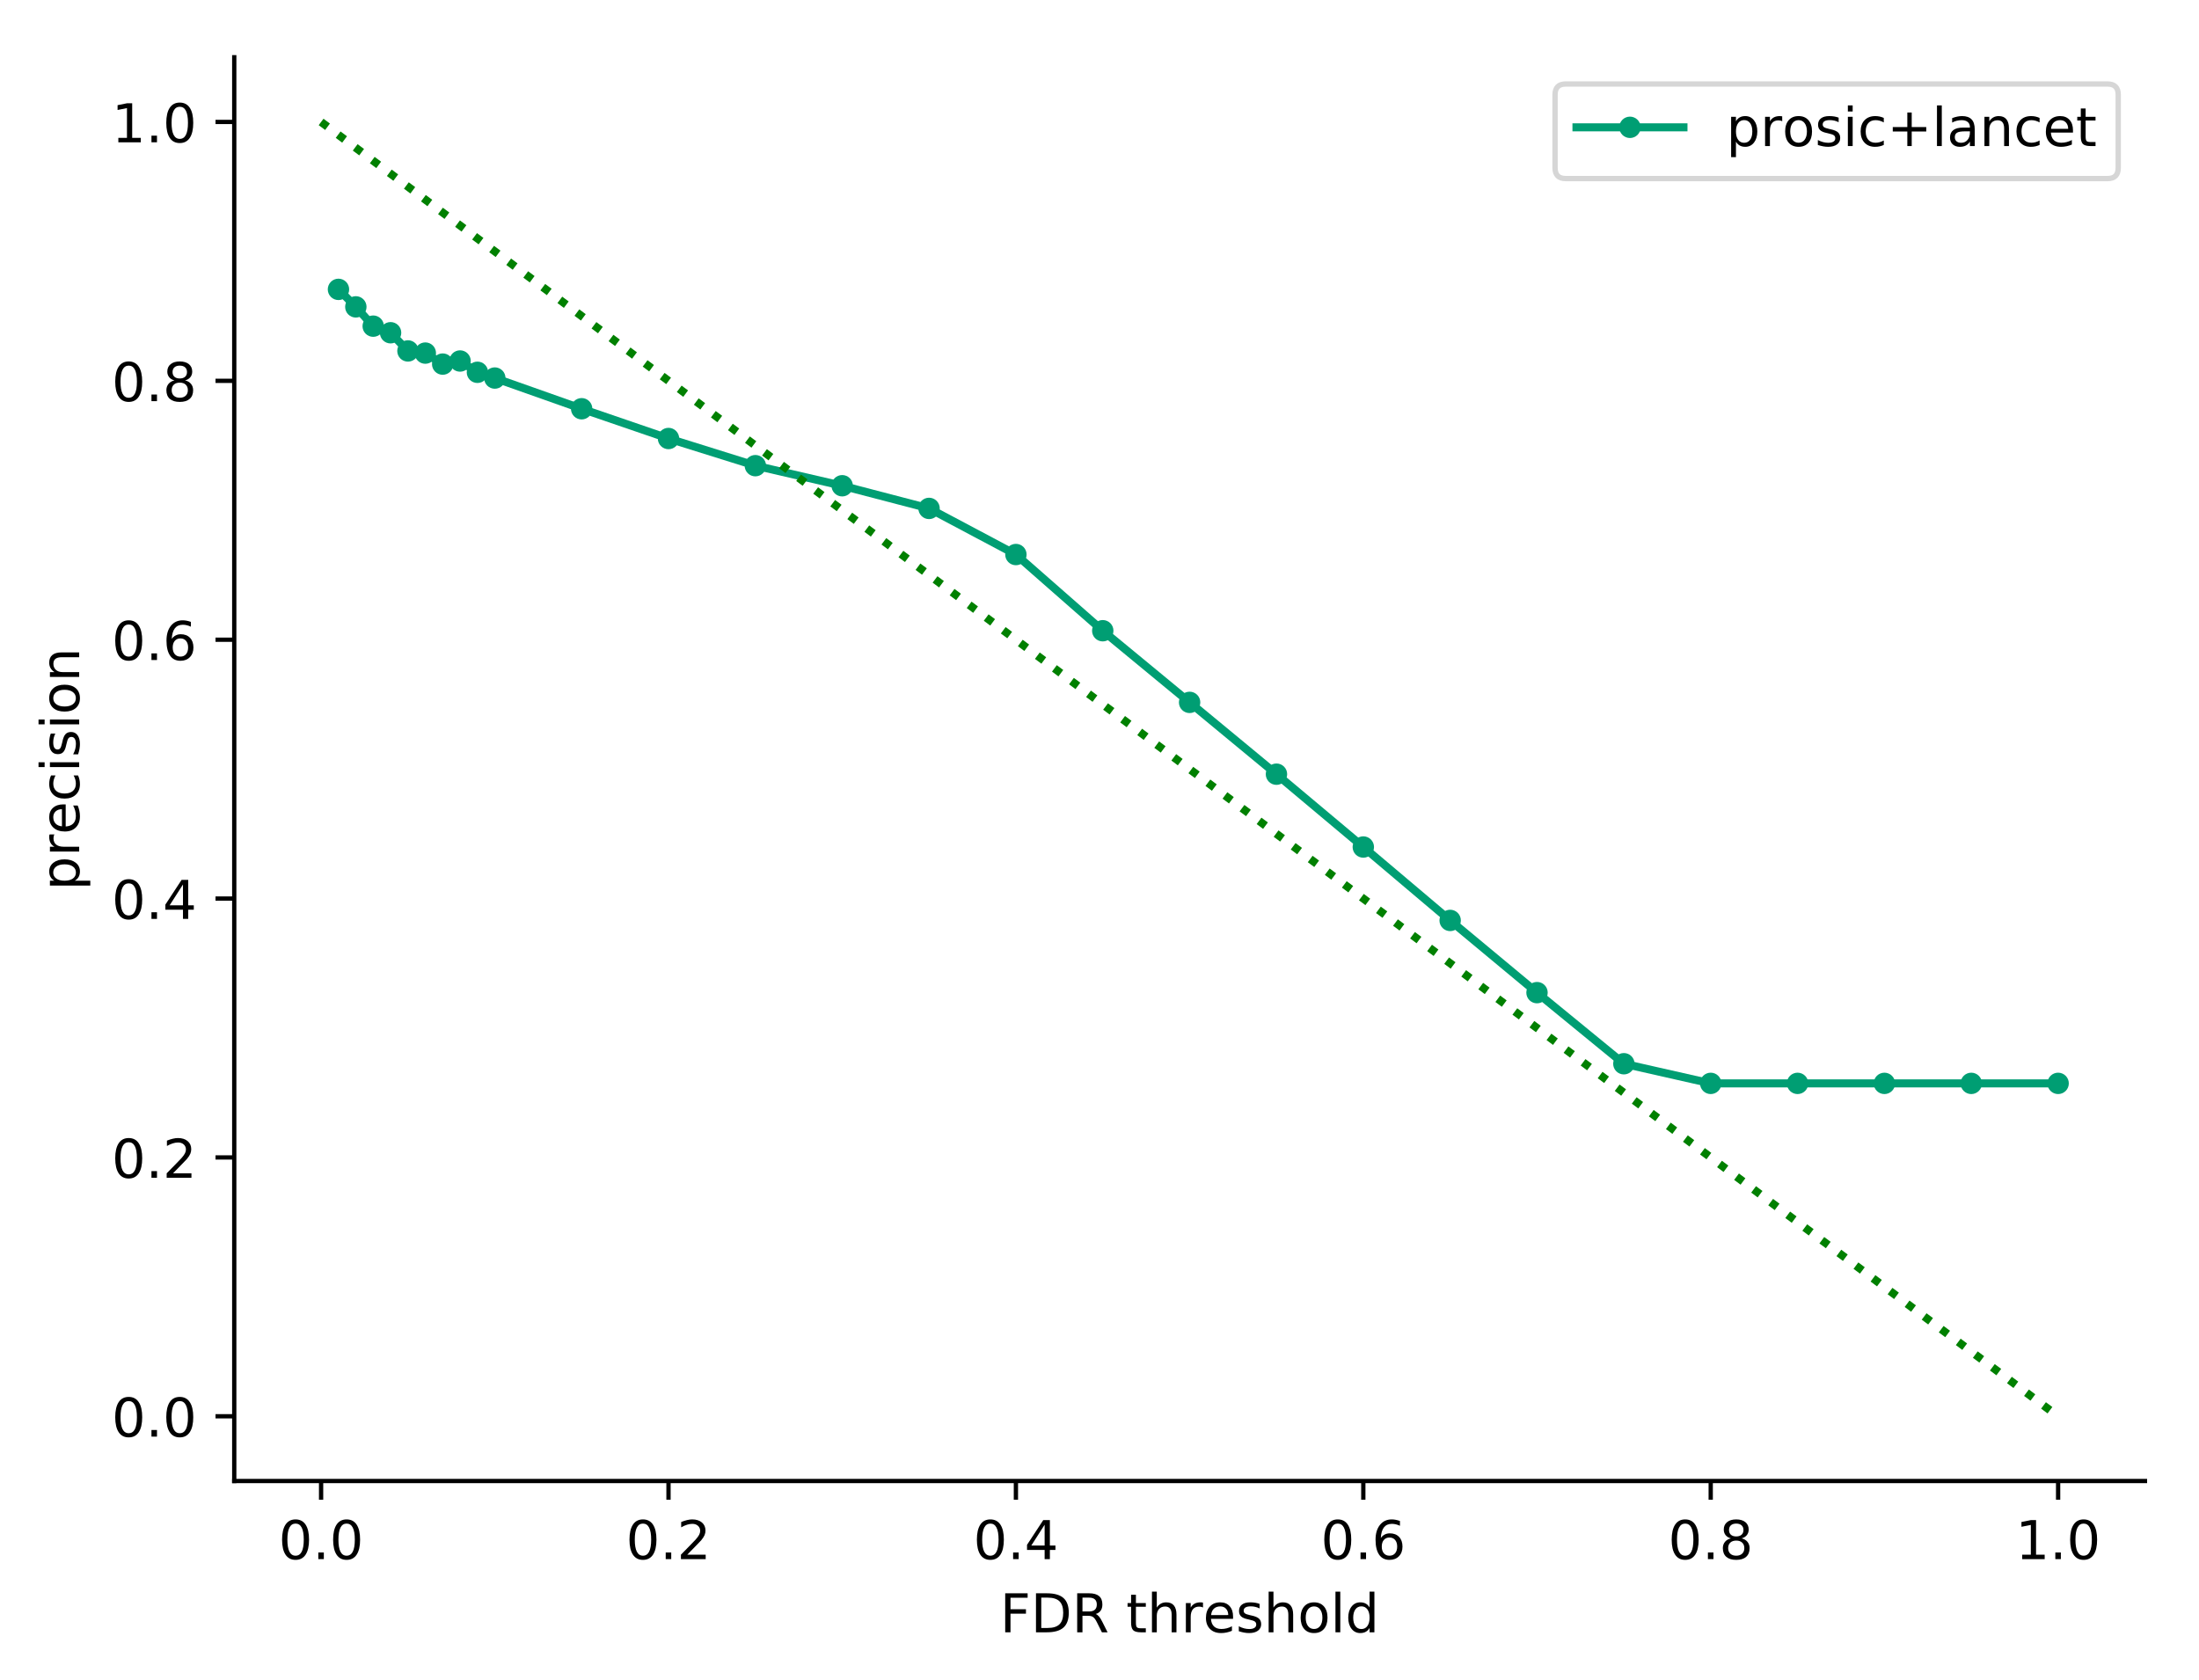
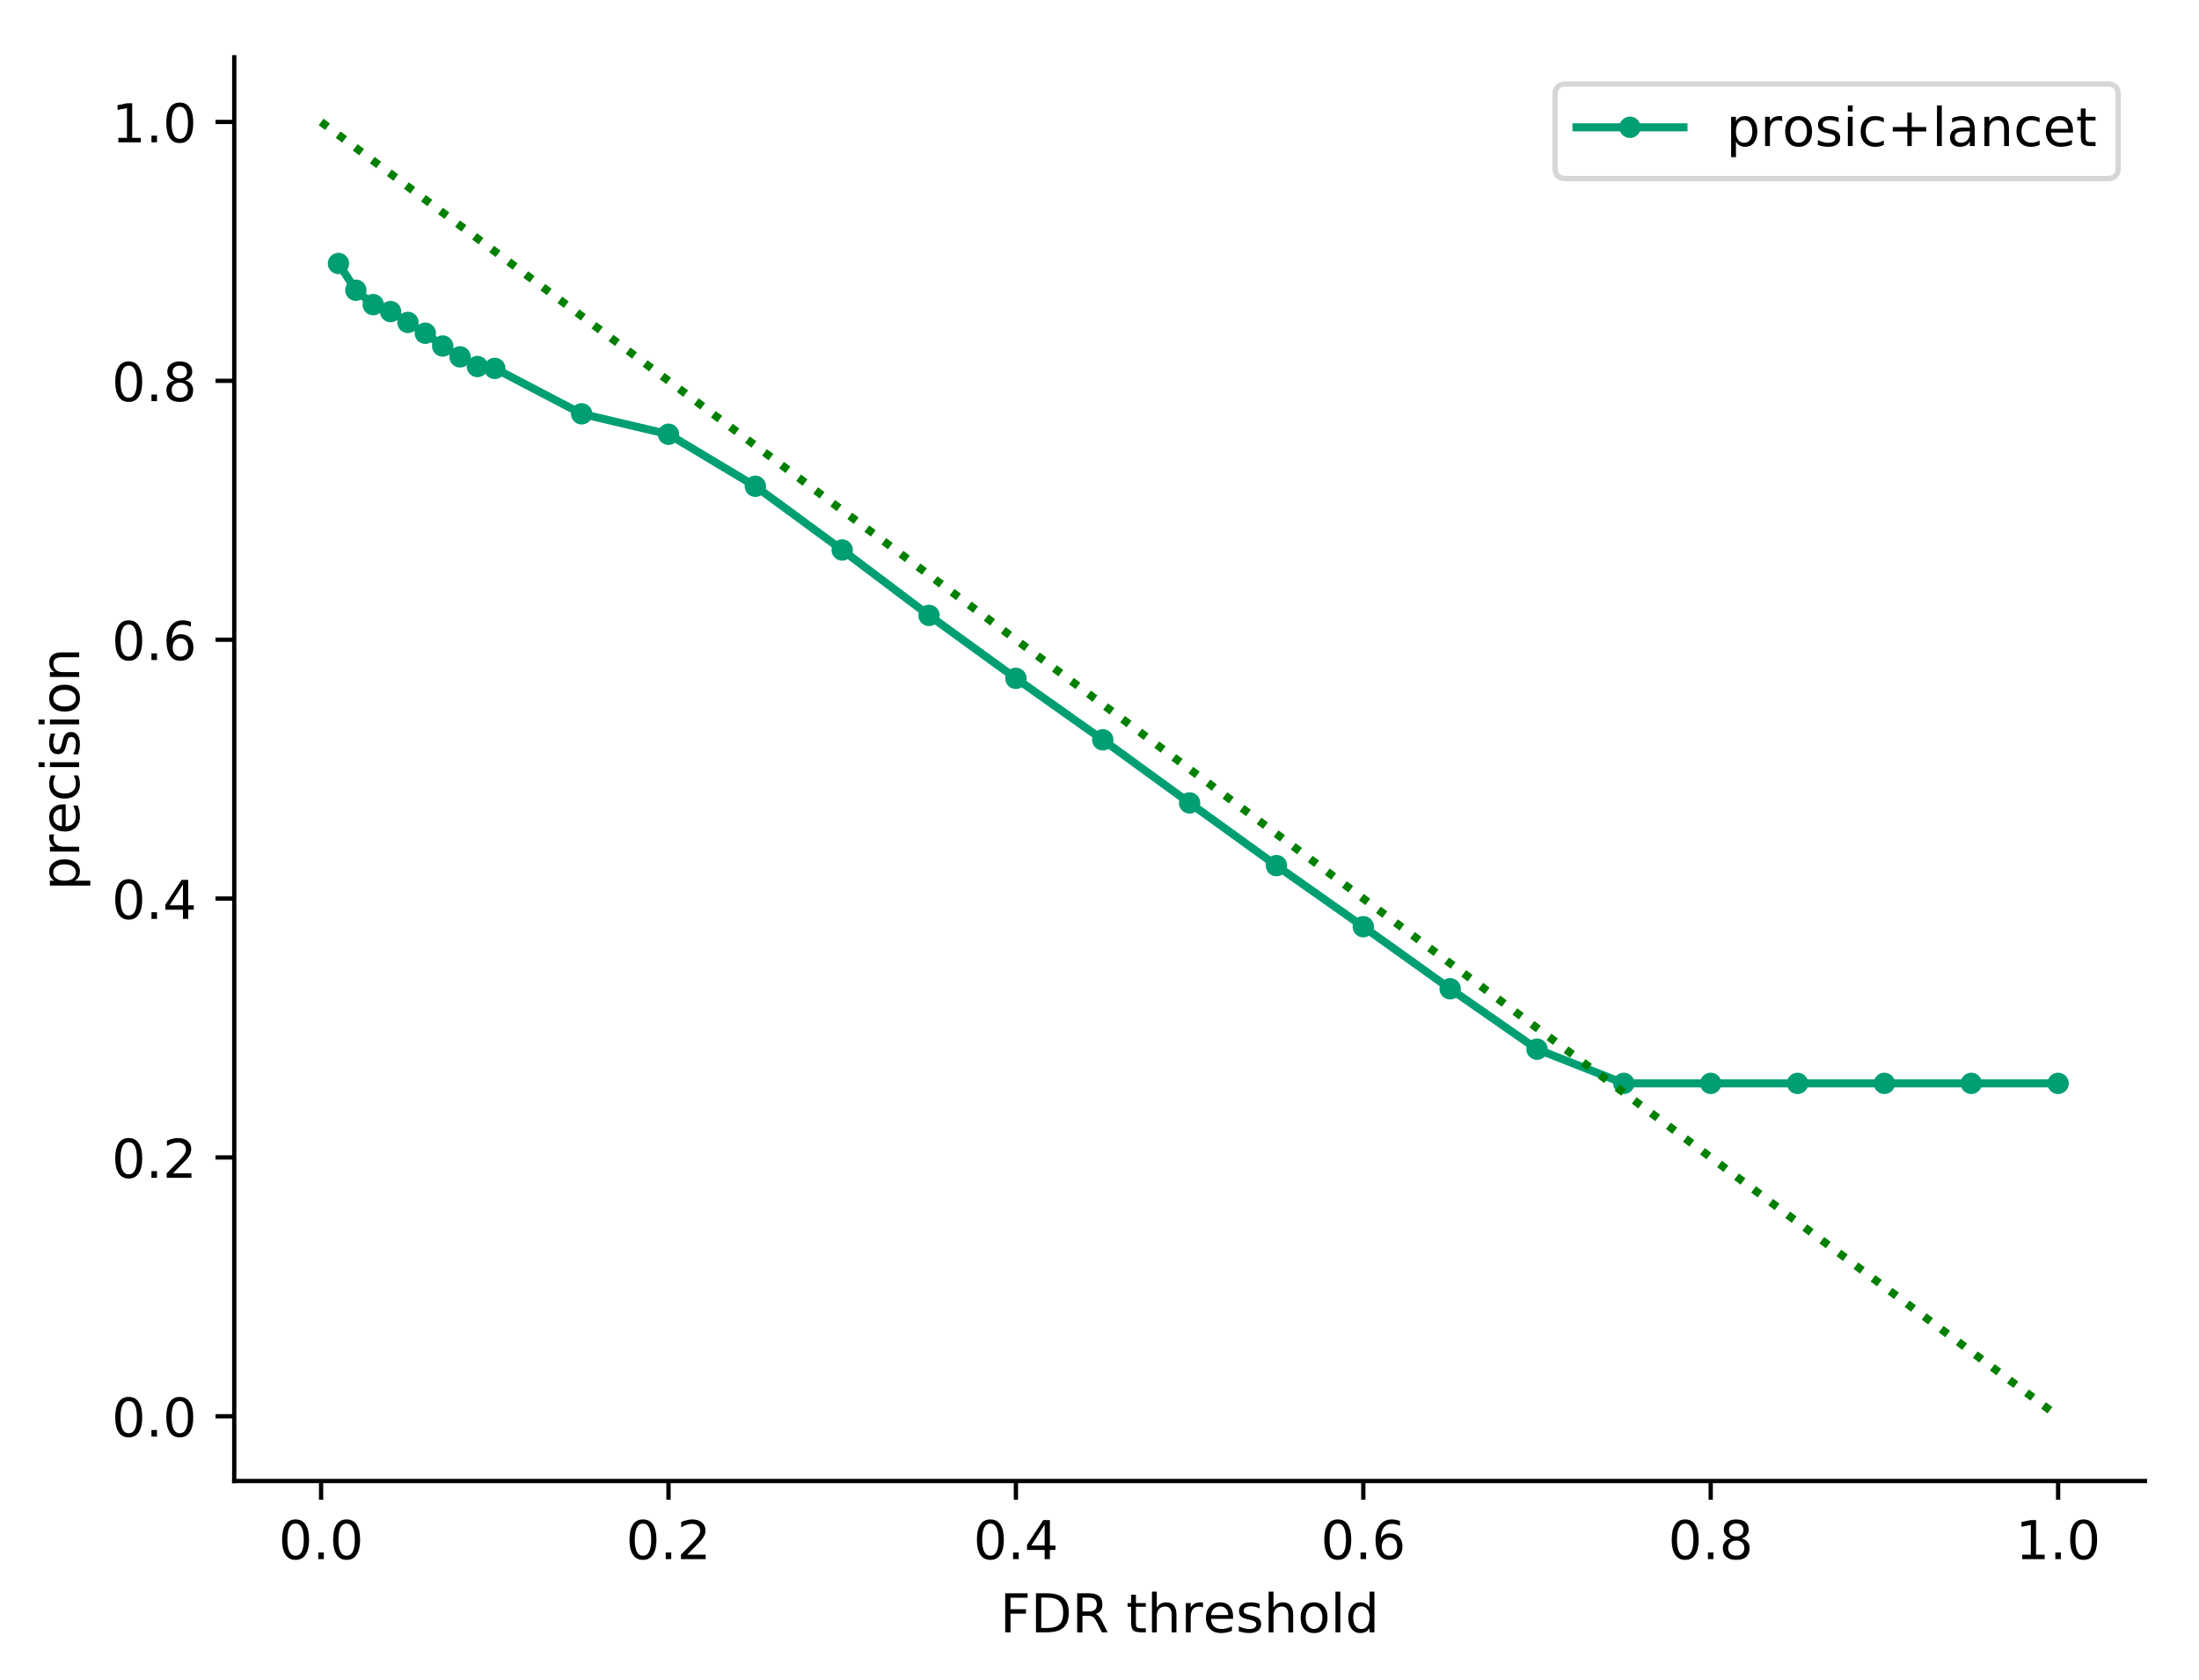
<svg xmlns="http://www.w3.org/2000/svg" xmlns:xlink="http://www.w3.org/1999/xlink" height="314pt" version="1.1" viewBox="0 0 411 314" width="411pt">
  <defs>
    <style type="text/css">
*{stroke-linecap:butt;stroke-linejoin:round;}
  </style>
  </defs>
  <g id="figure_1">
    <g id="patch_1">
      <path d="M 0 314.368  L 411.601 314.368  L 411.601 0  L 0 0  z " style="fill:#ffffff;" />
    </g>
    <g id="axes_1">
      <g id="patch_2">
        <path d="M 43.781 276.812  L 400.901 276.812  L 400.901 10.7  L 43.781 10.7  z " style="fill:#ffffff;" />
      </g>
      <g id="matplotlib.axis_1">
        <g id="xtick_1">
          <g id="line2d_1">
            <defs>
-               <path d="M 0 0  L 0 3.5  " id="me5fe4296f8" style="stroke:#000000;stroke-width:0.8;" />
-             </defs>
-             <g>
-               <use style="stroke:#000000;stroke-width:0.8;" x="60.014" xlink:href="#me5fe4296f8" y="276.812" />
+               <path d="M 0 0  L 0 3.5  " id="m49bb9b7ff7" style="stroke:#000000;stroke-width:0.8;" />
+             </defs>
+             <g>
+               <use style="stroke:#000000;stroke-width:0.8;" x="60.014" xlink:href="#m49bb9b7ff7" y="276.812" />
            </g>
          </g>
          <g id="text_1">
            <defs>
              <path d="M 31.781 66.406  Q 24.172 66.406 20.328 58.906  Q 16.5 51.422 16.5 36.375  Q 16.5 21.391 20.328 13.891  Q 24.172 6.391 31.781 6.391  Q 39.453 6.391 43.281 13.891  Q 47.125 21.391 47.125 36.375  Q 47.125 51.422 43.281 58.906  Q 39.453 66.406 31.781 66.406  z M 31.781 74.219  Q 44.047 74.219 50.516 64.516  Q 56.984 54.828 56.984 36.375  Q 56.984 17.969 50.516 8.266  Q 44.047 -1.422 31.781 -1.422  Q 19.531 -1.422 13.062 8.266  Q 6.594 17.969 6.594 36.375  Q 6.594 54.828 13.062 64.516  Q 19.531 74.219 31.781 74.219  z " id="DejaVuSans-30" />
              <path d="M 10.688 12.406  L 21 12.406  L 21 0  L 10.688 0  z " id="DejaVuSans-2e" />
            </defs>
            <g transform="translate(52.06242 291.4104)scale(0.1 -0.1)">
              <use xlink:href="#DejaVuSans-30" />
              <use x="63.623" xlink:href="#DejaVuSans-2e" />
              <use x="95.41" xlink:href="#DejaVuSans-30" />
            </g>
          </g>
        </g>
        <g id="xtick_2">
          <g id="line2d_2">
            <g>
-               <use style="stroke:#000000;stroke-width:0.8;" x="124.945" xlink:href="#me5fe4296f8" y="276.812" />
+               <use style="stroke:#000000;stroke-width:0.8;" x="124.945" xlink:href="#m49bb9b7ff7" y="276.812" />
            </g>
          </g>
          <g id="text_2">
            <defs>
              <path d="M 19.188 8.297  L 53.609 8.297  L 53.609 0  L 7.328 0  L 7.328 8.297  Q 12.938 14.109 22.625 23.891  Q 32.328 33.688 34.812 36.531  Q 39.547 41.844 41.422 45.531  Q 43.312 49.219 43.312 52.781  Q 43.312 58.594 39.234 62.25  Q 35.156 65.922 28.609 65.922  Q 23.969 65.922 18.812 64.312  Q 13.672 62.703 7.812 59.422  L 7.812 69.391  Q 13.766 71.781 18.938 73  Q 24.125 74.219 28.422 74.219  Q 39.75 74.219 46.484 68.547  Q 53.219 62.891 53.219 53.422  Q 53.219 48.922 51.531 44.891  Q 49.859 40.875 45.406 35.406  Q 44.188 33.984 37.641 27.219  Q 31.109 20.453 19.188 8.297  z " id="DejaVuSans-32" />
            </defs>
            <g transform="translate(116.9933 291.4104)scale(0.1 -0.1)">
              <use xlink:href="#DejaVuSans-30" />
              <use x="63.623" xlink:href="#DejaVuSans-2e" />
              <use x="95.41" xlink:href="#DejaVuSans-32" />
            </g>
          </g>
        </g>
        <g id="xtick_3">
          <g id="line2d_3">
            <g>
-               <use style="stroke:#000000;stroke-width:0.8;" x="189.876" xlink:href="#me5fe4296f8" y="276.812" />
+               <use style="stroke:#000000;stroke-width:0.8;" x="189.876" xlink:href="#m49bb9b7ff7" y="276.812" />
            </g>
          </g>
          <g id="text_3">
            <defs>
              <path d="M 37.797 64.312  L 12.891 25.391  L 37.797 25.391  z M 35.203 72.906  L 47.609 72.906  L 47.609 25.391  L 58.016 25.391  L 58.016 17.188  L 47.609 17.188  L 47.609 0  L 37.797 0  L 37.797 17.188  L 4.891 17.188  L 4.891 26.703  z " id="DejaVuSans-34" />
            </defs>
            <g transform="translate(181.9242 291.4104)scale(0.1 -0.1)">
              <use xlink:href="#DejaVuSans-30" />
              <use x="63.623" xlink:href="#DejaVuSans-2e" />
              <use x="95.41" xlink:href="#DejaVuSans-34" />
            </g>
          </g>
        </g>
        <g id="xtick_4">
          <g id="line2d_4">
            <g>
-               <use style="stroke:#000000;stroke-width:0.8;" x="254.807" xlink:href="#me5fe4296f8" y="276.812" />
+               <use style="stroke:#000000;stroke-width:0.8;" x="254.807" xlink:href="#m49bb9b7ff7" y="276.812" />
            </g>
          </g>
          <g id="text_4">
            <defs>
              <path d="M 33.016 40.375  Q 26.375 40.375 22.484 35.828  Q 18.609 31.297 18.609 23.391  Q 18.609 15.531 22.484 10.953  Q 26.375 6.391 33.016 6.391  Q 39.656 6.391 43.531 10.953  Q 47.406 15.531 47.406 23.391  Q 47.406 31.297 43.531 35.828  Q 39.656 40.375 33.016 40.375  z M 52.594 71.297  L 52.594 62.312  Q 48.875 64.062 45.094 64.984  Q 41.312 65.922 37.594 65.922  Q 27.828 65.922 22.672 59.328  Q 17.531 52.734 16.797 39.406  Q 19.672 43.656 24.016 45.922  Q 28.375 48.188 33.594 48.188  Q 44.578 48.188 50.953 41.516  Q 57.328 34.859 57.328 23.391  Q 57.328 12.156 50.688 5.359  Q 44.047 -1.422 33.016 -1.422  Q 20.359 -1.422 13.672 8.266  Q 6.984 17.969 6.984 36.375  Q 6.984 53.656 15.188 63.938  Q 23.391 74.219 37.203 74.219  Q 40.922 74.219 44.703 73.484  Q 48.484 72.75 52.594 71.297  z " id="DejaVuSans-36" />
            </defs>
            <g transform="translate(246.8551 291.4104)scale(0.1 -0.1)">
              <use xlink:href="#DejaVuSans-30" />
              <use x="63.623" xlink:href="#DejaVuSans-2e" />
              <use x="95.41" xlink:href="#DejaVuSans-36" />
            </g>
          </g>
        </g>
        <g id="xtick_5">
          <g id="line2d_5">
            <g>
-               <use style="stroke:#000000;stroke-width:0.8;" x="319.738" xlink:href="#me5fe4296f8" y="276.812" />
+               <use style="stroke:#000000;stroke-width:0.8;" x="319.738" xlink:href="#m49bb9b7ff7" y="276.812" />
            </g>
          </g>
          <g id="text_5">
            <defs>
              <path d="M 31.781 34.625  Q 24.75 34.625 20.719 30.859  Q 16.703 27.094 16.703 20.516  Q 16.703 13.922 20.719 10.156  Q 24.75 6.391 31.781 6.391  Q 38.812 6.391 42.859 10.172  Q 46.922 13.969 46.922 20.516  Q 46.922 27.094 42.891 30.859  Q 38.875 34.625 31.781 34.625  z M 21.922 38.812  Q 15.578 40.375 12.031 44.719  Q 8.5 49.078 8.5 55.328  Q 8.5 64.062 14.719 69.141  Q 20.953 74.219 31.781 74.219  Q 42.672 74.219 48.875 69.141  Q 55.078 64.062 55.078 55.328  Q 55.078 49.078 51.531 44.719  Q 48 40.375 41.703 38.812  Q 48.828 37.156 52.797 32.312  Q 56.781 27.484 56.781 20.516  Q 56.781 9.906 50.312 4.234  Q 43.844 -1.422 31.781 -1.422  Q 19.734 -1.422 13.25 4.234  Q 6.781 9.906 6.781 20.516  Q 6.781 27.484 10.781 32.312  Q 14.797 37.156 21.922 38.812  z M 18.312 54.391  Q 18.312 48.734 21.844 45.562  Q 25.391 42.391 31.781 42.391  Q 38.141 42.391 41.719 45.562  Q 45.312 48.734 45.312 54.391  Q 45.312 60.062 41.719 63.234  Q 38.141 66.406 31.781 66.406  Q 25.391 66.406 21.844 63.234  Q 18.312 60.062 18.312 54.391  z " id="DejaVuSans-38" />
            </defs>
            <g transform="translate(311.7861 291.4104)scale(0.1 -0.1)">
              <use xlink:href="#DejaVuSans-30" />
              <use x="63.623" xlink:href="#DejaVuSans-2e" />
              <use x="95.41" xlink:href="#DejaVuSans-38" />
            </g>
          </g>
        </g>
        <g id="xtick_6">
          <g id="line2d_6">
            <g>
-               <use style="stroke:#000000;stroke-width:0.8;" x="384.669" xlink:href="#me5fe4296f8" y="276.812" />
+               <use style="stroke:#000000;stroke-width:0.8;" x="384.669" xlink:href="#m49bb9b7ff7" y="276.812" />
            </g>
          </g>
          <g id="text_6">
            <defs>
              <path d="M 12.406 8.297  L 28.516 8.297  L 28.516 63.922  L 10.984 60.406  L 10.984 69.391  L 28.422 72.906  L 38.281 72.906  L 38.281 8.297  L 54.391 8.297  L 54.391 0  L 12.406 0  z " id="DejaVuSans-31" />
            </defs>
            <g transform="translate(376.717 291.4104)scale(0.1 -0.1)">
              <use xlink:href="#DejaVuSans-31" />
              <use x="63.623" xlink:href="#DejaVuSans-2e" />
              <use x="95.41" xlink:href="#DejaVuSans-30" />
            </g>
          </g>
        </g>
        <g id="text_7">
          <defs>
            <path d="M 9.812 72.906  L 51.703 72.906  L 51.703 64.594  L 19.672 64.594  L 19.672 43.109  L 48.578 43.109  L 48.578 34.812  L 19.672 34.812  L 19.672 0  L 9.812 0  z " id="DejaVuSans-46" />
            <path d="M 19.672 64.797  L 19.672 8.109  L 31.594 8.109  Q 46.688 8.109 53.688 14.938  Q 60.688 21.781 60.688 36.531  Q 60.688 51.172 53.688 57.984  Q 46.688 64.797 31.594 64.797  z M 9.812 72.906  L 30.078 72.906  Q 51.266 72.906 61.172 64.094  Q 71.094 55.281 71.094 36.531  Q 71.094 17.672 61.125 8.828  Q 51.172 0 30.078 0  L 9.812 0  z " id="DejaVuSans-44" />
            <path d="M 44.391 34.188  Q 47.562 33.109 50.562 29.594  Q 53.562 26.078 56.594 19.922  L 66.609 0  L 56 0  L 46.688 18.703  Q 43.062 26.031 39.672 28.422  Q 36.281 30.812 30.422 30.812  L 19.672 30.812  L 19.672 0  L 9.812 0  L 9.812 72.906  L 32.078 72.906  Q 44.578 72.906 50.734 67.672  Q 56.891 62.453 56.891 51.906  Q 56.891 45.016 53.688 40.469  Q 50.484 35.938 44.391 34.188  z M 19.672 64.797  L 19.672 38.922  L 32.078 38.922  Q 39.203 38.922 42.844 42.219  Q 46.484 45.516 46.484 51.906  Q 46.484 58.297 42.844 61.547  Q 39.203 64.797 32.078 64.797  z " id="DejaVuSans-52" />
            <path id="DejaVuSans-20" />
            <path d="M 18.312 70.219  L 18.312 54.688  L 36.812 54.688  L 36.812 47.703  L 18.312 47.703  L 18.312 18.016  Q 18.312 11.328 20.141 9.422  Q 21.969 7.516 27.594 7.516  L 36.812 7.516  L 36.812 0  L 27.594 0  Q 17.188 0 13.234 3.875  Q 9.281 7.766 9.281 18.016  L 9.281 47.703  L 2.688 47.703  L 2.688 54.688  L 9.281 54.688  L 9.281 70.219  z " id="DejaVuSans-74" />
            <path d="M 54.891 33.016  L 54.891 0  L 45.906 0  L 45.906 32.719  Q 45.906 40.484 42.875 44.328  Q 39.844 48.188 33.797 48.188  Q 26.516 48.188 22.312 43.547  Q 18.109 38.922 18.109 30.906  L 18.109 0  L 9.078 0  L 9.078 75.984  L 18.109 75.984  L 18.109 46.188  Q 21.344 51.125 25.703 53.562  Q 30.078 56 35.797 56  Q 45.219 56 50.047 50.172  Q 54.891 44.344 54.891 33.016  z " id="DejaVuSans-68" />
            <path d="M 41.109 46.297  Q 39.594 47.172 37.812 47.578  Q 36.031 48 33.891 48  Q 26.266 48 22.188 43.047  Q 18.109 38.094 18.109 28.812  L 18.109 0  L 9.078 0  L 9.078 54.688  L 18.109 54.688  L 18.109 46.188  Q 20.953 51.172 25.484 53.578  Q 30.031 56 36.531 56  Q 37.453 56 38.578 55.875  Q 39.703 55.766 41.062 55.516  z " id="DejaVuSans-72" />
            <path d="M 56.203 29.594  L 56.203 25.203  L 14.891 25.203  Q 15.484 15.922 20.484 11.062  Q 25.484 6.203 34.422 6.203  Q 39.594 6.203 44.453 7.469  Q 49.312 8.734 54.109 11.281  L 54.109 2.781  Q 49.266 0.734 44.188 -0.344  Q 39.109 -1.422 33.891 -1.422  Q 20.797 -1.422 13.156 6.188  Q 5.516 13.812 5.516 26.812  Q 5.516 40.234 12.766 48.109  Q 20.016 56 32.328 56  Q 43.359 56 49.781 48.891  Q 56.203 41.797 56.203 29.594  z M 47.219 32.234  Q 47.125 39.594 43.094 43.984  Q 39.062 48.391 32.422 48.391  Q 24.906 48.391 20.391 44.141  Q 15.875 39.891 15.188 32.172  z " id="DejaVuSans-65" />
            <path d="M 44.281 53.078  L 44.281 44.578  Q 40.484 46.531 36.375 47.5  Q 32.281 48.484 27.875 48.484  Q 21.188 48.484 17.844 46.438  Q 14.5 44.391 14.5 40.281  Q 14.5 37.156 16.891 35.375  Q 19.281 33.594 26.516 31.984  L 29.594 31.297  Q 39.156 29.25 43.188 25.516  Q 47.219 21.781 47.219 15.094  Q 47.219 7.469 41.188 3.016  Q 35.156 -1.422 24.609 -1.422  Q 20.219 -1.422 15.453 -0.562  Q 10.688 0.297 5.422 2  L 5.422 11.281  Q 10.406 8.688 15.234 7.391  Q 20.062 6.109 24.812 6.109  Q 31.156 6.109 34.562 8.281  Q 37.984 10.453 37.984 14.406  Q 37.984 18.062 35.516 20.016  Q 33.062 21.969 24.703 23.781  L 21.578 24.516  Q 13.234 26.266 9.516 29.906  Q 5.812 33.547 5.812 39.891  Q 5.812 47.609 11.281 51.797  Q 16.75 56 26.812 56  Q 31.781 56 36.172 55.266  Q 40.578 54.547 44.281 53.078  z " id="DejaVuSans-73" />
            <path d="M 30.609 48.391  Q 23.391 48.391 19.188 42.75  Q 14.984 37.109 14.984 27.297  Q 14.984 17.484 19.156 11.844  Q 23.344 6.203 30.609 6.203  Q 37.797 6.203 41.984 11.859  Q 46.188 17.531 46.188 27.297  Q 46.188 37.016 41.984 42.703  Q 37.797 48.391 30.609 48.391  z M 30.609 56  Q 42.328 56 49.016 48.375  Q 55.719 40.766 55.719 27.297  Q 55.719 13.875 49.016 6.219  Q 42.328 -1.422 30.609 -1.422  Q 18.844 -1.422 12.172 6.219  Q 5.516 13.875 5.516 27.297  Q 5.516 40.766 12.172 48.375  Q 18.844 56 30.609 56  z " id="DejaVuSans-6f" />
            <path d="M 9.422 75.984  L 18.406 75.984  L 18.406 0  L 9.422 0  z " id="DejaVuSans-6c" />
            <path d="M 45.406 46.391  L 45.406 75.984  L 54.391 75.984  L 54.391 0  L 45.406 0  L 45.406 8.203  Q 42.578 3.328 38.25 0.953  Q 33.938 -1.422 27.875 -1.422  Q 17.969 -1.422 11.734 6.484  Q 5.516 14.406 5.516 27.297  Q 5.516 40.188 11.734 48.094  Q 17.969 56 27.875 56  Q 33.938 56 38.25 53.625  Q 42.578 51.266 45.406 46.391  z M 14.797 27.297  Q 14.797 17.391 18.875 11.75  Q 22.953 6.109 30.078 6.109  Q 37.203 6.109 41.297 11.75  Q 45.406 17.391 45.406 27.297  Q 45.406 37.203 41.297 42.844  Q 37.203 48.484 30.078 48.484  Q 22.953 48.484 18.875 42.844  Q 14.797 37.203 14.797 27.297  z " id="DejaVuSans-64" />
          </defs>
          <g transform="translate(186.8967 305.0886)scale(0.1 -0.1)">
            <use xlink:href="#DejaVuSans-46" />
            <use x="57.52" xlink:href="#DejaVuSans-44" />
            <use x="134.521" xlink:href="#DejaVuSans-52" />
            <use x="204.004" xlink:href="#DejaVuSans-20" />
            <use x="235.791" xlink:href="#DejaVuSans-74" />
            <use x="275" xlink:href="#DejaVuSans-68" />
            <use x="338.379" xlink:href="#DejaVuSans-72" />
            <use x="379.461" xlink:href="#DejaVuSans-65" />
            <use x="440.984" xlink:href="#DejaVuSans-73" />
            <use x="493.084" xlink:href="#DejaVuSans-68" />
            <use x="556.463" xlink:href="#DejaVuSans-6f" />
            <use x="617.645" xlink:href="#DejaVuSans-6c" />
            <use x="645.428" xlink:href="#DejaVuSans-64" />
          </g>
        </g>
      </g>
      <g id="matplotlib.axis_2">
        <g id="ytick_1">
          <g id="line2d_7">
            <defs>
-               <path d="M 0 0  L -3.5 0  " id="m614e0dbcf1" style="stroke:#000000;stroke-width:0.8;" />
-             </defs>
-             <g>
-               <use style="stroke:#000000;stroke-width:0.8;" x="43.781" xlink:href="#m614e0dbcf1" y="264.716" />
+               <path d="M 0 0  L -3.5 0  " id="mb993bee8cd" style="stroke:#000000;stroke-width:0.8;" />
+             </defs>
+             <g>
+               <use style="stroke:#000000;stroke-width:0.8;" x="43.781" xlink:href="#mb993bee8cd" y="264.716" />
            </g>
          </g>
          <g id="text_8">
            <g transform="translate(20.87813 268.5152)scale(0.1 -0.1)">
              <use xlink:href="#DejaVuSans-30" />
              <use x="63.623" xlink:href="#DejaVuSans-2e" />
              <use x="95.41" xlink:href="#DejaVuSans-30" />
            </g>
          </g>
        </g>
        <g id="ytick_2">
          <g id="line2d_8">
            <g>
-               <use style="stroke:#000000;stroke-width:0.8;" x="43.781" xlink:href="#m614e0dbcf1" y="216.332" />
+               <use style="stroke:#000000;stroke-width:0.8;" x="43.781" xlink:href="#mb993bee8cd" y="216.332" />
            </g>
          </g>
          <g id="text_9">
            <g transform="translate(20.87813 220.1312)scale(0.1 -0.1)">
              <use xlink:href="#DejaVuSans-30" />
              <use x="63.623" xlink:href="#DejaVuSans-2e" />
              <use x="95.41" xlink:href="#DejaVuSans-32" />
            </g>
          </g>
        </g>
        <g id="ytick_3">
          <g id="line2d_9">
            <g>
-               <use style="stroke:#000000;stroke-width:0.8;" x="43.781" xlink:href="#m614e0dbcf1" y="167.948" />
+               <use style="stroke:#000000;stroke-width:0.8;" x="43.781" xlink:href="#mb993bee8cd" y="167.948" />
            </g>
          </g>
          <g id="text_10">
            <g transform="translate(20.87813 171.7472)scale(0.1 -0.1)">
              <use xlink:href="#DejaVuSans-30" />
              <use x="63.623" xlink:href="#DejaVuSans-2e" />
              <use x="95.41" xlink:href="#DejaVuSans-34" />
            </g>
          </g>
        </g>
        <g id="ytick_4">
          <g id="line2d_10">
            <g>
-               <use style="stroke:#000000;stroke-width:0.8;" x="43.781" xlink:href="#m614e0dbcf1" y="119.564" />
+               <use style="stroke:#000000;stroke-width:0.8;" x="43.781" xlink:href="#mb993bee8cd" y="119.564" />
            </g>
          </g>
          <g id="text_11">
            <g transform="translate(20.87813 123.3632)scale(0.1 -0.1)">
              <use xlink:href="#DejaVuSans-30" />
              <use x="63.623" xlink:href="#DejaVuSans-2e" />
              <use x="95.41" xlink:href="#DejaVuSans-36" />
            </g>
          </g>
        </g>
        <g id="ytick_5">
          <g id="line2d_11">
            <g>
-               <use style="stroke:#000000;stroke-width:0.8;" x="43.781" xlink:href="#m614e0dbcf1" y="71.18" />
+               <use style="stroke:#000000;stroke-width:0.8;" x="43.781" xlink:href="#mb993bee8cd" y="71.18" />
            </g>
          </g>
          <g id="text_12">
            <g transform="translate(20.87813 74.97922)scale(0.1 -0.1)">
              <use xlink:href="#DejaVuSans-30" />
              <use x="63.623" xlink:href="#DejaVuSans-2e" />
              <use x="95.41" xlink:href="#DejaVuSans-38" />
            </g>
          </g>
        </g>
        <g id="ytick_6">
          <g id="line2d_12">
            <g>
-               <use style="stroke:#000000;stroke-width:0.8;" x="43.781" xlink:href="#m614e0dbcf1" y="22.796" />
+               <use style="stroke:#000000;stroke-width:0.8;" x="43.781" xlink:href="#mb993bee8cd" y="22.796" />
            </g>
          </g>
          <g id="text_13">
            <g transform="translate(20.87813 26.59522)scale(0.1 -0.1)">
              <use xlink:href="#DejaVuSans-31" />
              <use x="63.623" xlink:href="#DejaVuSans-2e" />
              <use x="95.41" xlink:href="#DejaVuSans-30" />
            </g>
          </g>
        </g>
        <g id="text_14">
          <defs>
            <path d="M 18.109 8.203  L 18.109 -20.797  L 9.078 -20.797  L 9.078 54.688  L 18.109 54.688  L 18.109 46.391  Q 20.953 51.266 25.266 53.625  Q 29.594 56 35.594 56  Q 45.562 56 51.781 48.094  Q 58.016 40.188 58.016 27.297  Q 58.016 14.406 51.781 6.484  Q 45.562 -1.422 35.594 -1.422  Q 29.594 -1.422 25.266 0.953  Q 20.953 3.328 18.109 8.203  z M 48.688 27.297  Q 48.688 37.203 44.609 42.844  Q 40.531 48.484 33.406 48.484  Q 26.266 48.484 22.188 42.844  Q 18.109 37.203 18.109 27.297  Q 18.109 17.391 22.188 11.75  Q 26.266 6.109 33.406 6.109  Q 40.531 6.109 44.609 11.75  Q 48.688 17.391 48.688 27.297  z " id="DejaVuSans-70" />
            <path d="M 48.781 52.594  L 48.781 44.188  Q 44.969 46.297 41.141 47.344  Q 37.312 48.391 33.406 48.391  Q 24.656 48.391 19.812 42.844  Q 14.984 37.312 14.984 27.297  Q 14.984 17.281 19.812 11.734  Q 24.656 6.203 33.406 6.203  Q 37.312 6.203 41.141 7.25  Q 44.969 8.297 48.781 10.406  L 48.781 2.094  Q 45.016 0.344 40.984 -0.531  Q 36.969 -1.422 32.422 -1.422  Q 20.062 -1.422 12.781 6.344  Q 5.516 14.109 5.516 27.297  Q 5.516 40.672 12.859 48.328  Q 20.219 56 33.016 56  Q 37.156 56 41.109 55.141  Q 45.062 54.297 48.781 52.594  z " id="DejaVuSans-63" />
            <path d="M 9.422 54.688  L 18.406 54.688  L 18.406 0  L 9.422 0  z M 9.422 75.984  L 18.406 75.984  L 18.406 64.594  L 9.422 64.594  z " id="DejaVuSans-69" />
            <path d="M 54.891 33.016  L 54.891 0  L 45.906 0  L 45.906 32.719  Q 45.906 40.484 42.875 44.328  Q 39.844 48.188 33.797 48.188  Q 26.516 48.188 22.312 43.547  Q 18.109 38.922 18.109 30.906  L 18.109 0  L 9.078 0  L 9.078 54.688  L 18.109 54.688  L 18.109 46.188  Q 21.344 51.125 25.703 53.562  Q 30.078 56 35.797 56  Q 45.219 56 50.047 50.172  Q 54.891 44.344 54.891 33.016  z " id="DejaVuSans-6e" />
          </defs>
          <g transform="translate(14.79844 166.4208)rotate(-90)scale(0.1 -0.1)">
            <use xlink:href="#DejaVuSans-70" />
            <use x="63.477" xlink:href="#DejaVuSans-72" />
            <use x="104.559" xlink:href="#DejaVuSans-65" />
            <use x="166.082" xlink:href="#DejaVuSans-63" />
            <use x="221.062" xlink:href="#DejaVuSans-69" />
            <use x="248.846" xlink:href="#DejaVuSans-73" />
            <use x="300.945" xlink:href="#DejaVuSans-69" />
            <use x="328.729" xlink:href="#DejaVuSans-6f" />
            <use x="389.91" xlink:href="#DejaVuSans-6e" />
          </g>
        </g>
      </g>
      <g id="line2d_13">
-         <path clip-path="url(#p87037a4f66)" d="M 63.261 54.085  L 66.507 57.356  L 69.754 60.96  L 73 62.193  L 76.247 65.593  L 79.493 65.996  L 82.74 68.051  L 85.986 67.475  L 89.233 69.585  L 92.479 70.66  L 108.712 76.398  L 124.945 81.961  L 141.178 87.037  L 157.41 90.789  L 173.643 95.026  L 189.876 103.647  L 206.109 117.888  L 222.341 131.279  L 238.574 144.701  L 254.807 158.313  L 271.039 172.035  L 287.272 185.531  L 303.505 198.82  L 319.738 202.491  L 335.97 202.491  L 352.203 202.491  L 368.436 202.491  L 384.669 202.491  " style="fill:none;stroke:#009e73;stroke-linecap:square;stroke-width:1.5;" />
+         <path clip-path="url(#p599668ed89)" d="M 63.261 49.247  L 66.507 54.241  L 69.754 56.938  L 73 58.233  L 76.247 60.264  L 79.493 62.284  L 82.74 64.675  L 85.986 66.702  L 89.233 68.506  L 92.479 68.856  L 108.712 77.347  L 124.945 81.165  L 141.178 90.889  L 157.41 102.799  L 173.643 115.026  L 189.876 126.786  L 206.109 138.28  L 222.341 150.075  L 238.574 161.789  L 254.807 173.208  L 271.039 184.81  L 287.272 196.098  L 303.505 202.491  L 319.738 202.491  L 335.97 202.491  L 352.203 202.491  L 368.436 202.491  L 384.669 202.491  " style="fill:none;stroke:#009e73;stroke-linecap:square;stroke-width:1.5;" />
        <defs>
-           <path d="M 0 1.5  C 0.398 1.5 0.779 1.342 1.061 1.061  C 1.342 0.779 1.5 0.398 1.5 0  C 1.5 -0.398 1.342 -0.779 1.061 -1.061  C 0.779 -1.342 0.398 -1.5 0 -1.5  C -0.398 -1.5 -0.779 -1.342 -1.061 -1.061  C -1.342 -0.779 -1.5 -0.398 -1.5 0  C -1.5 0.398 -1.342 0.779 -1.061 1.061  C -0.779 1.342 -0.398 1.5 0 1.5  z " id="me3fd3490f0" style="stroke:#009e73;" />
+           <path d="M 0 1.5  C 0.398 1.5 0.779 1.342 1.061 1.061  C 1.342 0.779 1.5 0.398 1.5 0  C 1.5 -0.398 1.342 -0.779 1.061 -1.061  C 0.779 -1.342 0.398 -1.5 0 -1.5  C -0.398 -1.5 -0.779 -1.342 -1.061 -1.061  C -1.342 -0.779 -1.5 -0.398 -1.5 0  C -1.5 0.398 -1.342 0.779 -1.061 1.061  C -0.779 1.342 -0.398 1.5 0 1.5  z " id="m0d5c34991d" style="stroke:#009e73;" />
        </defs>
-         <g clip-path="url(#p87037a4f66)">
-           <use style="fill:#009e73;stroke:#009e73;" x="63.261" xlink:href="#me3fd3490f0" y="54.085" />
-           <use style="fill:#009e73;stroke:#009e73;" x="66.507" xlink:href="#me3fd3490f0" y="57.356" />
-           <use style="fill:#009e73;stroke:#009e73;" x="69.754" xlink:href="#me3fd3490f0" y="60.96" />
-           <use style="fill:#009e73;stroke:#009e73;" x="73" xlink:href="#me3fd3490f0" y="62.193" />
-           <use style="fill:#009e73;stroke:#009e73;" x="76.247" xlink:href="#me3fd3490f0" y="65.593" />
-           <use style="fill:#009e73;stroke:#009e73;" x="79.493" xlink:href="#me3fd3490f0" y="65.996" />
-           <use style="fill:#009e73;stroke:#009e73;" x="82.74" xlink:href="#me3fd3490f0" y="68.051" />
-           <use style="fill:#009e73;stroke:#009e73;" x="85.986" xlink:href="#me3fd3490f0" y="67.475" />
-           <use style="fill:#009e73;stroke:#009e73;" x="89.233" xlink:href="#me3fd3490f0" y="69.585" />
-           <use style="fill:#009e73;stroke:#009e73;" x="92.479" xlink:href="#me3fd3490f0" y="70.66" />
-           <use style="fill:#009e73;stroke:#009e73;" x="108.712" xlink:href="#me3fd3490f0" y="76.398" />
-           <use style="fill:#009e73;stroke:#009e73;" x="124.945" xlink:href="#me3fd3490f0" y="81.961" />
-           <use style="fill:#009e73;stroke:#009e73;" x="141.178" xlink:href="#me3fd3490f0" y="87.037" />
-           <use style="fill:#009e73;stroke:#009e73;" x="157.41" xlink:href="#me3fd3490f0" y="90.789" />
-           <use style="fill:#009e73;stroke:#009e73;" x="173.643" xlink:href="#me3fd3490f0" y="95.026" />
-           <use style="fill:#009e73;stroke:#009e73;" x="189.876" xlink:href="#me3fd3490f0" y="103.647" />
-           <use style="fill:#009e73;stroke:#009e73;" x="206.109" xlink:href="#me3fd3490f0" y="117.888" />
-           <use style="fill:#009e73;stroke:#009e73;" x="222.341" xlink:href="#me3fd3490f0" y="131.279" />
-           <use style="fill:#009e73;stroke:#009e73;" x="238.574" xlink:href="#me3fd3490f0" y="144.701" />
-           <use style="fill:#009e73;stroke:#009e73;" x="254.807" xlink:href="#me3fd3490f0" y="158.313" />
-           <use style="fill:#009e73;stroke:#009e73;" x="271.039" xlink:href="#me3fd3490f0" y="172.035" />
-           <use style="fill:#009e73;stroke:#009e73;" x="287.272" xlink:href="#me3fd3490f0" y="185.531" />
-           <use style="fill:#009e73;stroke:#009e73;" x="303.505" xlink:href="#me3fd3490f0" y="198.82" />
-           <use style="fill:#009e73;stroke:#009e73;" x="319.738" xlink:href="#me3fd3490f0" y="202.491" />
-           <use style="fill:#009e73;stroke:#009e73;" x="335.97" xlink:href="#me3fd3490f0" y="202.491" />
-           <use style="fill:#009e73;stroke:#009e73;" x="352.203" xlink:href="#me3fd3490f0" y="202.491" />
-           <use style="fill:#009e73;stroke:#009e73;" x="368.436" xlink:href="#me3fd3490f0" y="202.491" />
-           <use style="fill:#009e73;stroke:#009e73;" x="384.669" xlink:href="#me3fd3490f0" y="202.491" />
+         <g clip-path="url(#p599668ed89)">
+           <use style="fill:#009e73;stroke:#009e73;" x="63.261" xlink:href="#m0d5c34991d" y="49.247" />
+           <use style="fill:#009e73;stroke:#009e73;" x="66.507" xlink:href="#m0d5c34991d" y="54.241" />
+           <use style="fill:#009e73;stroke:#009e73;" x="69.754" xlink:href="#m0d5c34991d" y="56.938" />
+           <use style="fill:#009e73;stroke:#009e73;" x="73" xlink:href="#m0d5c34991d" y="58.233" />
+           <use style="fill:#009e73;stroke:#009e73;" x="76.247" xlink:href="#m0d5c34991d" y="60.264" />
+           <use style="fill:#009e73;stroke:#009e73;" x="79.493" xlink:href="#m0d5c34991d" y="62.284" />
+           <use style="fill:#009e73;stroke:#009e73;" x="82.74" xlink:href="#m0d5c34991d" y="64.675" />
+           <use style="fill:#009e73;stroke:#009e73;" x="85.986" xlink:href="#m0d5c34991d" y="66.702" />
+           <use style="fill:#009e73;stroke:#009e73;" x="89.233" xlink:href="#m0d5c34991d" y="68.506" />
+           <use style="fill:#009e73;stroke:#009e73;" x="92.479" xlink:href="#m0d5c34991d" y="68.856" />
+           <use style="fill:#009e73;stroke:#009e73;" x="108.712" xlink:href="#m0d5c34991d" y="77.347" />
+           <use style="fill:#009e73;stroke:#009e73;" x="124.945" xlink:href="#m0d5c34991d" y="81.165" />
+           <use style="fill:#009e73;stroke:#009e73;" x="141.178" xlink:href="#m0d5c34991d" y="90.889" />
+           <use style="fill:#009e73;stroke:#009e73;" x="157.41" xlink:href="#m0d5c34991d" y="102.799" />
+           <use style="fill:#009e73;stroke:#009e73;" x="173.643" xlink:href="#m0d5c34991d" y="115.026" />
+           <use style="fill:#009e73;stroke:#009e73;" x="189.876" xlink:href="#m0d5c34991d" y="126.786" />
+           <use style="fill:#009e73;stroke:#009e73;" x="206.109" xlink:href="#m0d5c34991d" y="138.28" />
+           <use style="fill:#009e73;stroke:#009e73;" x="222.341" xlink:href="#m0d5c34991d" y="150.075" />
+           <use style="fill:#009e73;stroke:#009e73;" x="238.574" xlink:href="#m0d5c34991d" y="161.789" />
+           <use style="fill:#009e73;stroke:#009e73;" x="254.807" xlink:href="#m0d5c34991d" y="173.208" />
+           <use style="fill:#009e73;stroke:#009e73;" x="271.039" xlink:href="#m0d5c34991d" y="184.81" />
+           <use style="fill:#009e73;stroke:#009e73;" x="287.272" xlink:href="#m0d5c34991d" y="196.098" />
+           <use style="fill:#009e73;stroke:#009e73;" x="303.505" xlink:href="#m0d5c34991d" y="202.491" />
+           <use style="fill:#009e73;stroke:#009e73;" x="319.738" xlink:href="#m0d5c34991d" y="202.491" />
+           <use style="fill:#009e73;stroke:#009e73;" x="335.97" xlink:href="#m0d5c34991d" y="202.491" />
+           <use style="fill:#009e73;stroke:#009e73;" x="352.203" xlink:href="#m0d5c34991d" y="202.491" />
+           <use style="fill:#009e73;stroke:#009e73;" x="368.436" xlink:href="#m0d5c34991d" y="202.491" />
+           <use style="fill:#009e73;stroke:#009e73;" x="384.669" xlink:href="#m0d5c34991d" y="202.491" />
        </g>
      </g>
      <g id="line2d_14">
-         <path clip-path="url(#p87037a4f66)" d="M 60.014 22.796  L 384.669 264.716  " style="fill:none;stroke:#008000;stroke-dasharray:1.5,2.475;stroke-dashoffset:0;stroke-width:1.5;" />
+         <path clip-path="url(#p599668ed89)" d="M 60.014 22.796  L 384.669 264.716  " style="fill:none;stroke:#008000;stroke-dasharray:1.5,2.475;stroke-dashoffset:0;stroke-width:1.5;" />
      </g>
      <g id="patch_3">
        <path d="M 43.781 276.812  L 43.781 10.7  " style="fill:none;stroke:#000000;stroke-linecap:square;stroke-linejoin:miter;stroke-width:0.8;" />
      </g>
      <g id="patch_4">
        <path d="M 43.781 276.812  L 400.901 276.812  " style="fill:none;stroke:#000000;stroke-linecap:square;stroke-linejoin:miter;stroke-width:0.8;" />
      </g>
      <g id="legend_1">
        <g id="patch_5">
          <path d="M 292.645 33.378  L 393.901 33.378  Q 395.901 33.378 395.901 31.378  L 395.901 17.7  Q 395.901 15.7 393.901 15.7  L 292.645 15.7  Q 290.645 15.7 290.645 17.7  L 290.645 31.378  Q 290.645 33.378 292.645 33.378  z " style="fill:#ffffff;opacity:0.8;stroke:#cccccc;stroke-linejoin:miter;" />
        </g>
        <g id="line2d_15">
          <path d="M 294.645 23.798  L 314.645 23.798  " style="fill:none;stroke:#009e73;stroke-linecap:square;stroke-width:1.5;" />
        </g>
        <g id="line2d_16">
          <g>
-             <use style="fill:#009e73;stroke:#009e73;" x="304.645" xlink:href="#me3fd3490f0" y="23.798" />
+             <use style="fill:#009e73;stroke:#009e73;" x="304.645" xlink:href="#m0d5c34991d" y="23.798" />
          </g>
        </g>
        <g id="text_15">
          <defs>
            <path d="M 46 62.703  L 46 35.5  L 73.188 35.5  L 73.188 27.203  L 46 27.203  L 46 0  L 37.797 0  L 37.797 27.203  L 10.594 27.203  L 10.594 35.5  L 37.797 35.5  L 37.797 62.703  z " id="DejaVuSans-2b" />
            <path d="M 34.281 27.484  Q 23.391 27.484 19.188 25  Q 14.984 22.516 14.984 16.5  Q 14.984 11.719 18.141 8.906  Q 21.297 6.109 26.703 6.109  Q 34.188 6.109 38.703 11.406  Q 43.219 16.703 43.219 25.484  L 43.219 27.484  z M 52.203 31.203  L 52.203 0  L 43.219 0  L 43.219 8.297  Q 40.141 3.328 35.547 0.953  Q 30.953 -1.422 24.312 -1.422  Q 15.922 -1.422 10.953 3.297  Q 6 8.016 6 15.922  Q 6 25.141 12.172 29.828  Q 18.359 34.516 30.609 34.516  L 43.219 34.516  L 43.219 35.406  Q 43.219 41.609 39.141 45  Q 35.062 48.391 27.688 48.391  Q 23 48.391 18.547 47.266  Q 14.109 46.141 10.016 43.891  L 10.016 52.203  Q 14.938 54.109 19.578 55.047  Q 24.219 56 28.609 56  Q 40.484 56 46.344 49.844  Q 52.203 43.703 52.203 31.203  z " id="DejaVuSans-61" />
          </defs>
          <g transform="translate(322.645 27.29844)scale(0.1 -0.1)">
            <use xlink:href="#DejaVuSans-70" />
            <use x="63.477" xlink:href="#DejaVuSans-72" />
            <use x="104.559" xlink:href="#DejaVuSans-6f" />
            <use x="165.74" xlink:href="#DejaVuSans-73" />
            <use x="217.84" xlink:href="#DejaVuSans-69" />
            <use x="245.623" xlink:href="#DejaVuSans-63" />
            <use x="300.604" xlink:href="#DejaVuSans-2b" />
            <use x="384.393" xlink:href="#DejaVuSans-6c" />
            <use x="412.176" xlink:href="#DejaVuSans-61" />
            <use x="473.455" xlink:href="#DejaVuSans-6e" />
            <use x="536.834" xlink:href="#DejaVuSans-63" />
            <use x="591.814" xlink:href="#DejaVuSans-65" />
            <use x="653.338" xlink:href="#DejaVuSans-74" />
          </g>
        </g>
      </g>
    </g>
  </g>
  <defs>
-     <clipPath id="p87037a4f66">
+     <clipPath id="p599668ed89">
      <rect height="266.112" width="357.12" x="43.781" y="10.7" />
    </clipPath>
  </defs>
</svg>
